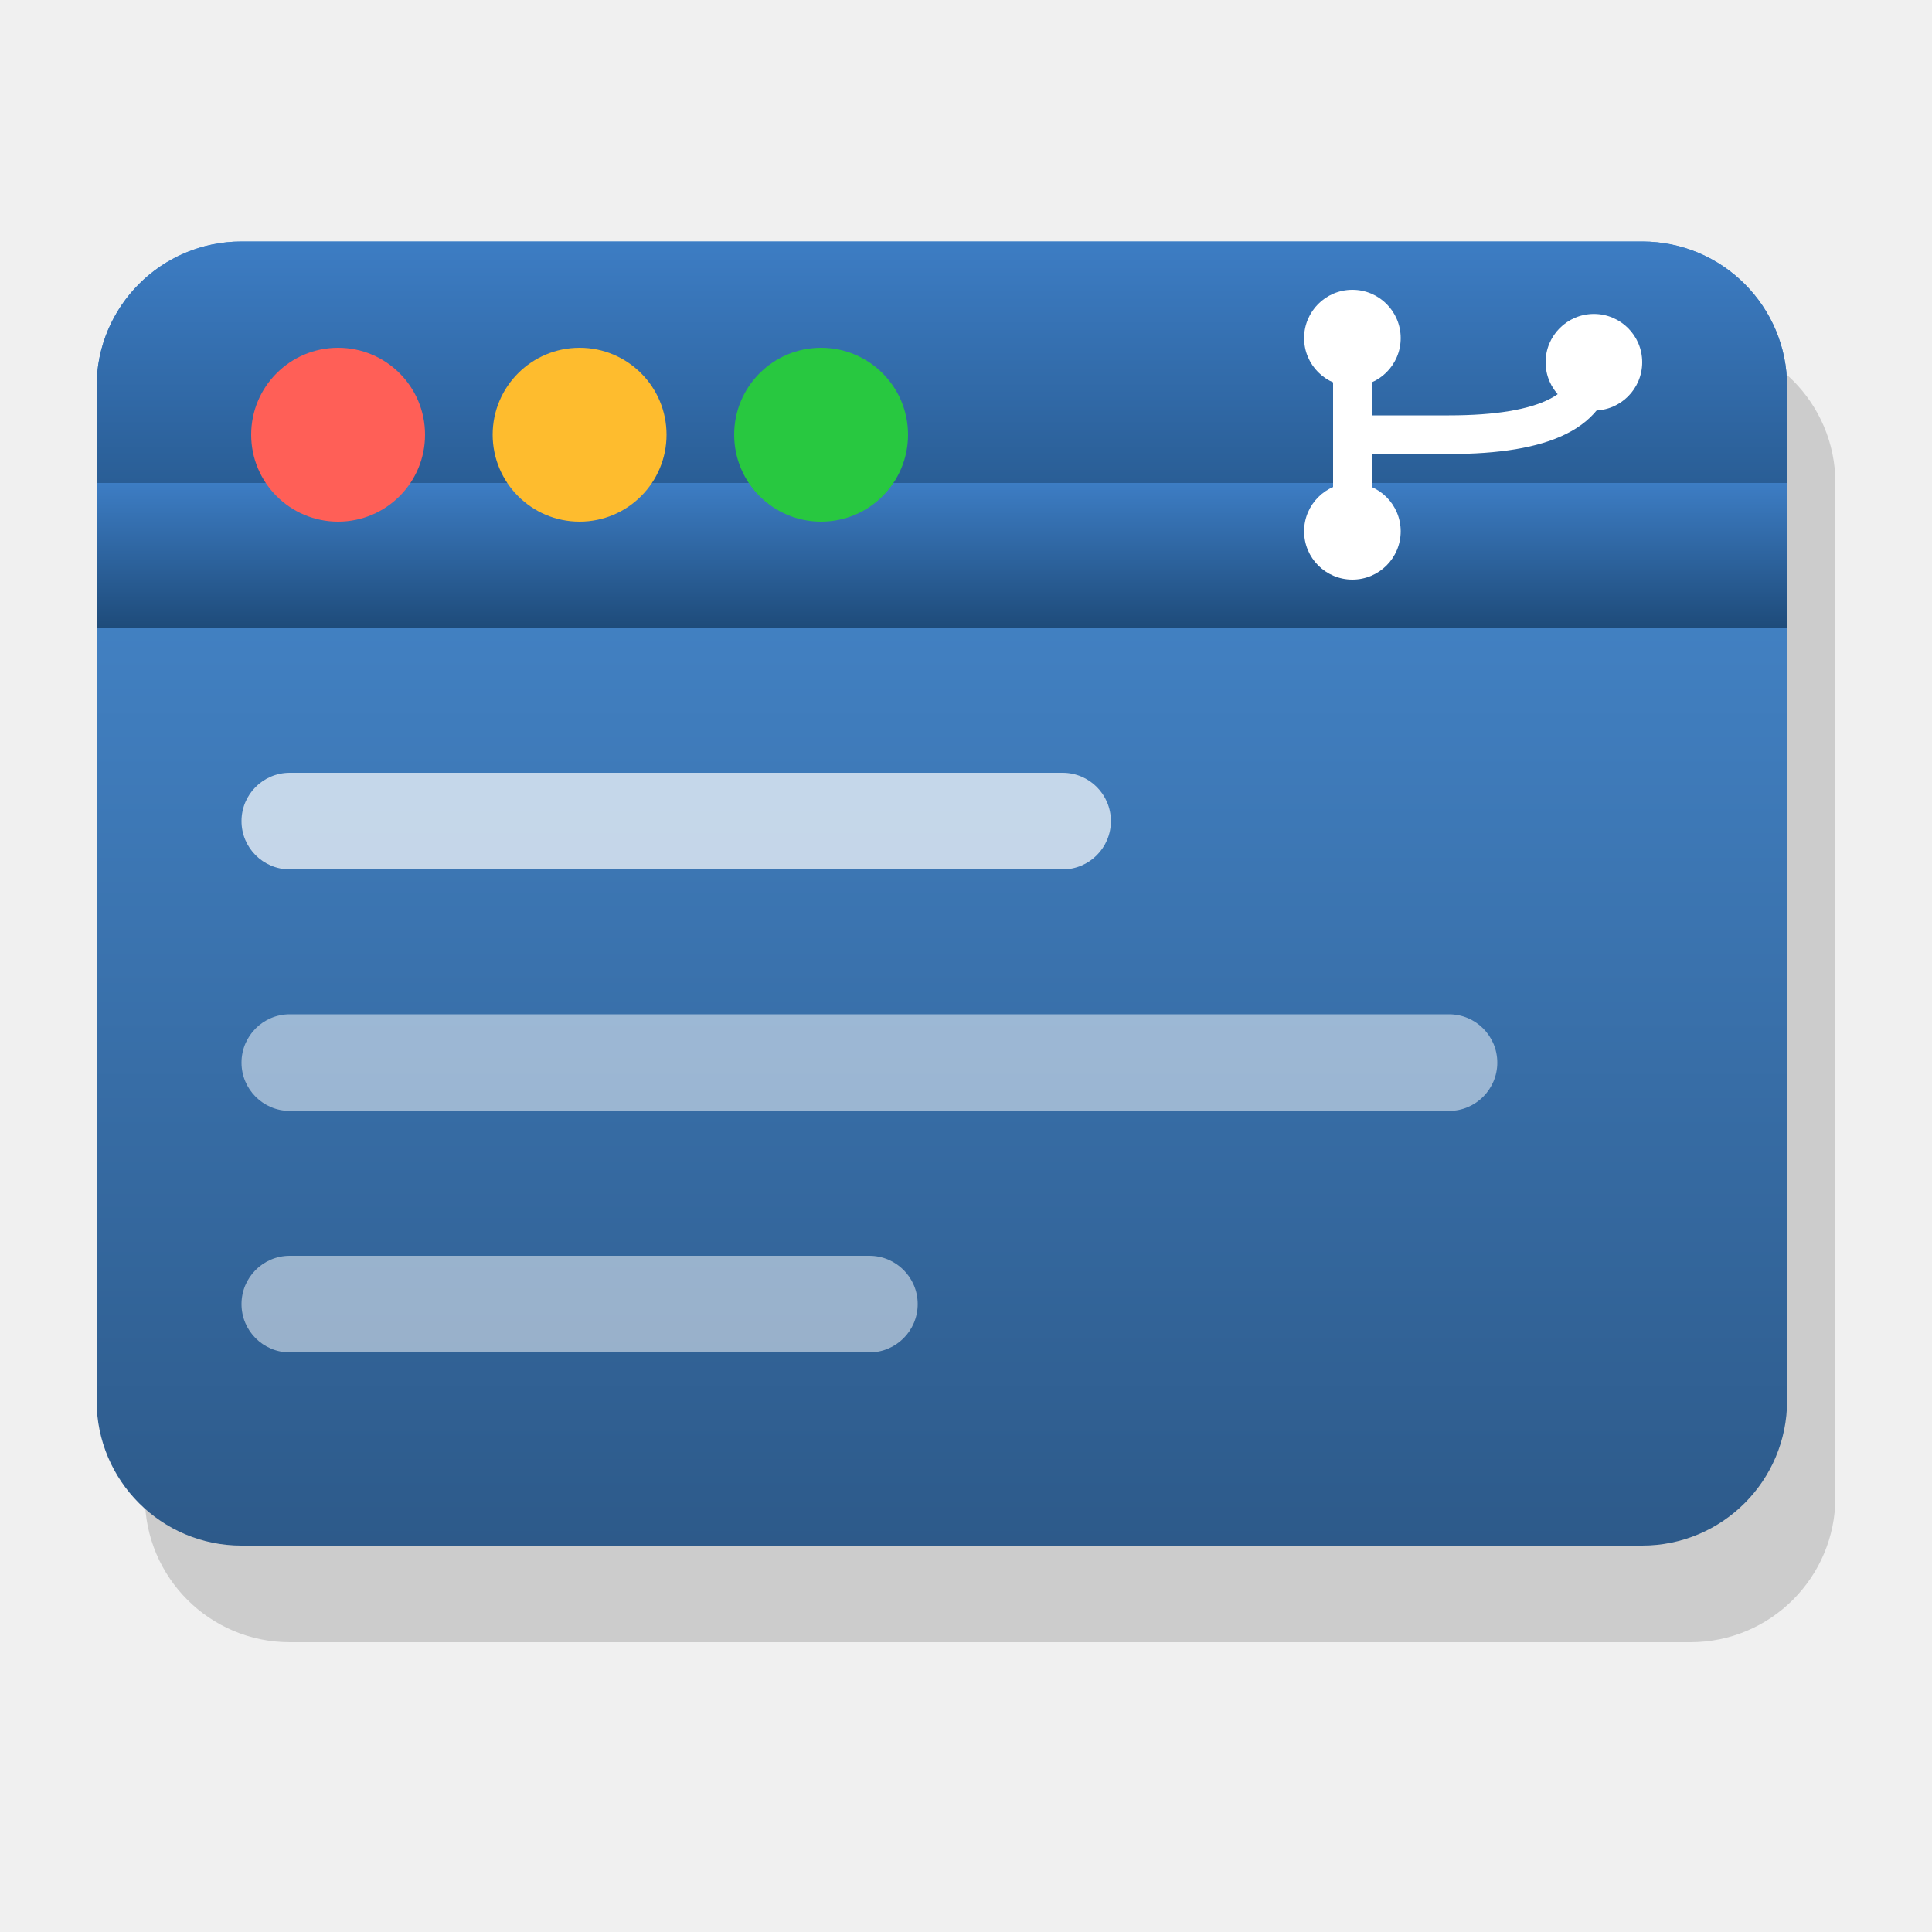
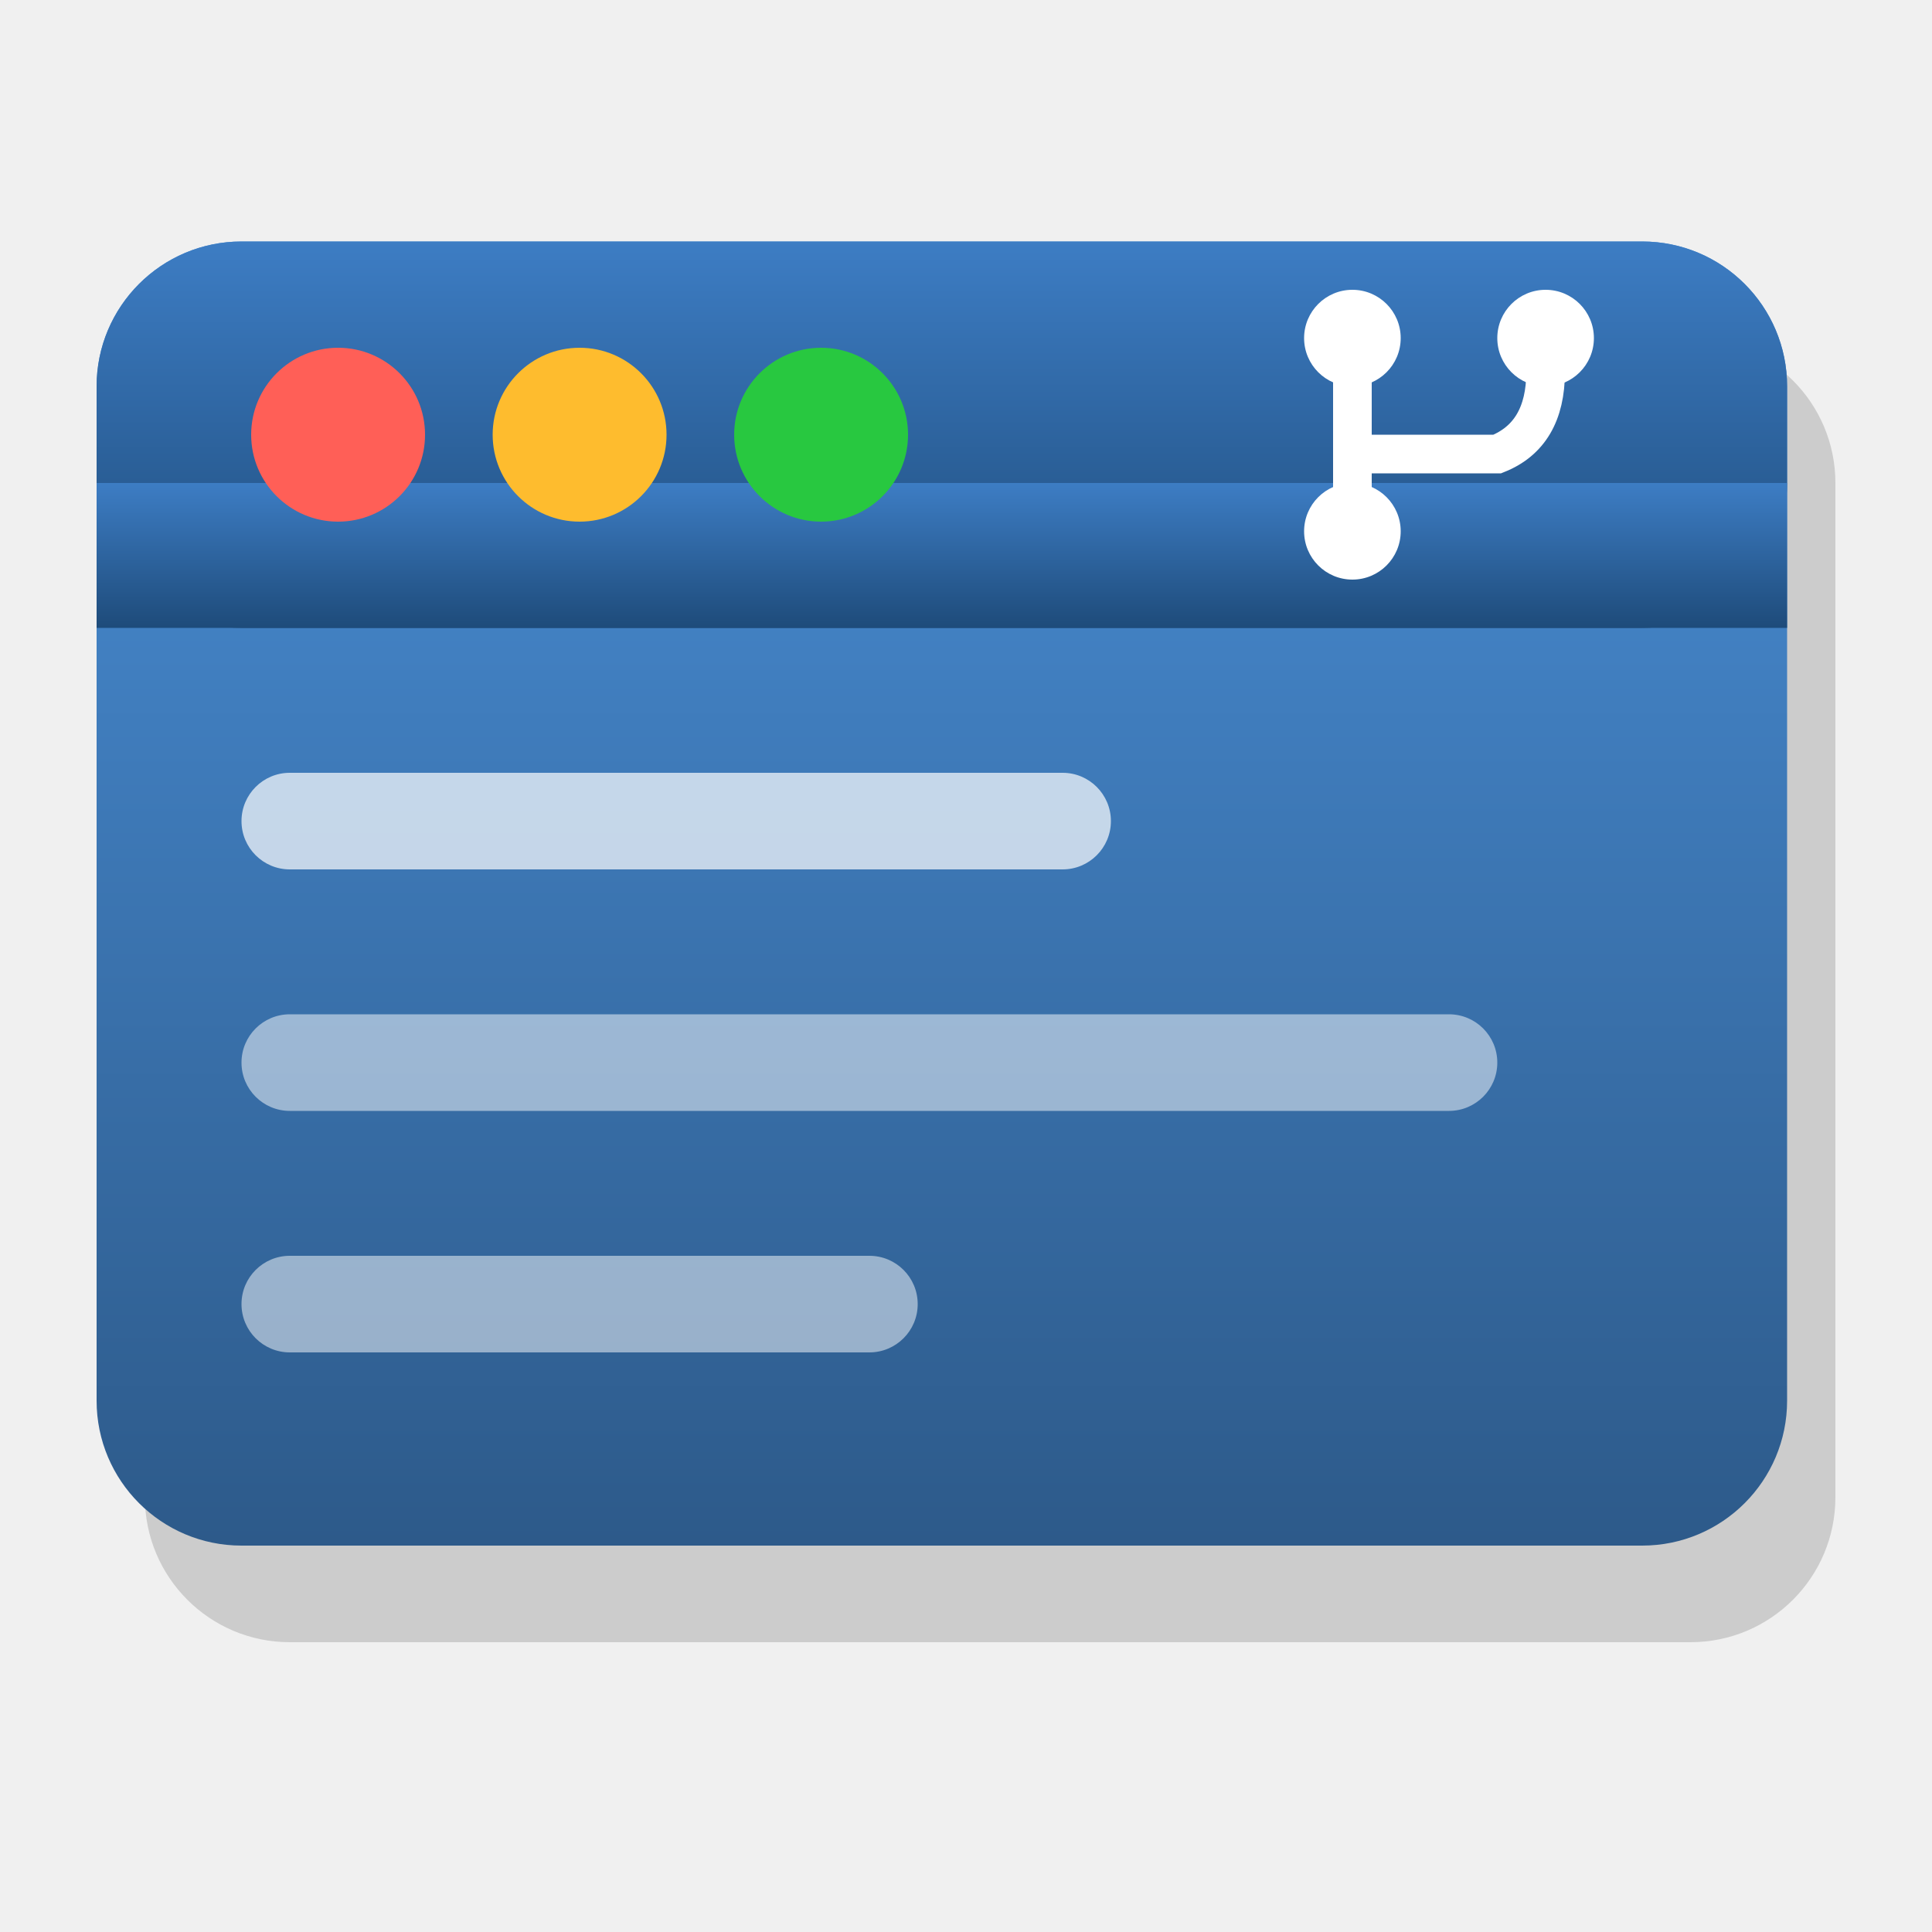
<svg xmlns="http://www.w3.org/2000/svg" width="40" height="40" viewBox="0 0 40 40" fill="none">
  <defs>
    <linearGradient id="windowGrad" x1="0%" y1="0%" x2="0%" y2="100%">
      <stop offset="0%" style="stop-color:#4A90D9" />
      <stop offset="100%" style="stop-color:#2D5A8A" />
    </linearGradient>
    <linearGradient id="titleGrad" x1="0%" y1="0%" x2="0%" y2="100%">
      <stop offset="0%" style="stop-color:#3D7DC4" />
      <stop offset="100%" style="stop-color:#1E4B7A" />
    </linearGradient>
  </defs>
  <rect x="3" y="7" width="35" height="27" rx="3" fill="#000000" opacity="0.15" />
  <rect x="2" y="5" width="35" height="27" rx="3" fill="url(#windowGrad)" />
  <rect x="2" y="5" width="35" height="8" rx="3" fill="url(#titleGrad)" />
  <rect x="2" y="10" width="35" height="3" fill="url(#titleGrad)" />
  <circle cx="7" cy="9" r="1.8" fill="#FF5F57" />
  <circle cx="12" cy="9" r="1.8" fill="#FEBC2E" />
  <circle cx="17" cy="9" r="1.8" fill="#28C840" />
  <g stroke="#FFFFFF" stroke-width="0.8" stroke-linecap="round" fill="none">
    <line x1="28" y1="7" x2="28" y2="11" />
-     <path d="M28 9 L30 9 Q33 9 33 7.5" />
+     <path d="M28 9.4 L31 9.4 Q32 9 32 7.7" />
    <circle cx="28" cy="7" r="1" fill="#FFFFFF" stroke="none" />
    <circle cx="28" cy="11" r="1" fill="#FFFFFF" stroke="none" />
-     <circle cx="33" cy="7.5" r="1" fill="#FFFFFF" stroke="none" />
+     <circle cx="32" cy="7" r="1" fill="#FFFFFF" stroke="none" />
  </g>
  <rect x="5" y="16" width="18" height="2" rx="1" fill="#FFFFFF" opacity="0.7" />
  <rect x="5" y="21" width="26" height="2" rx="1" fill="#FFFFFF" opacity="0.5" />
  <rect x="5" y="26" width="14" height="2" rx="1" fill="#FFFFFF" opacity="0.5" />
</svg>
